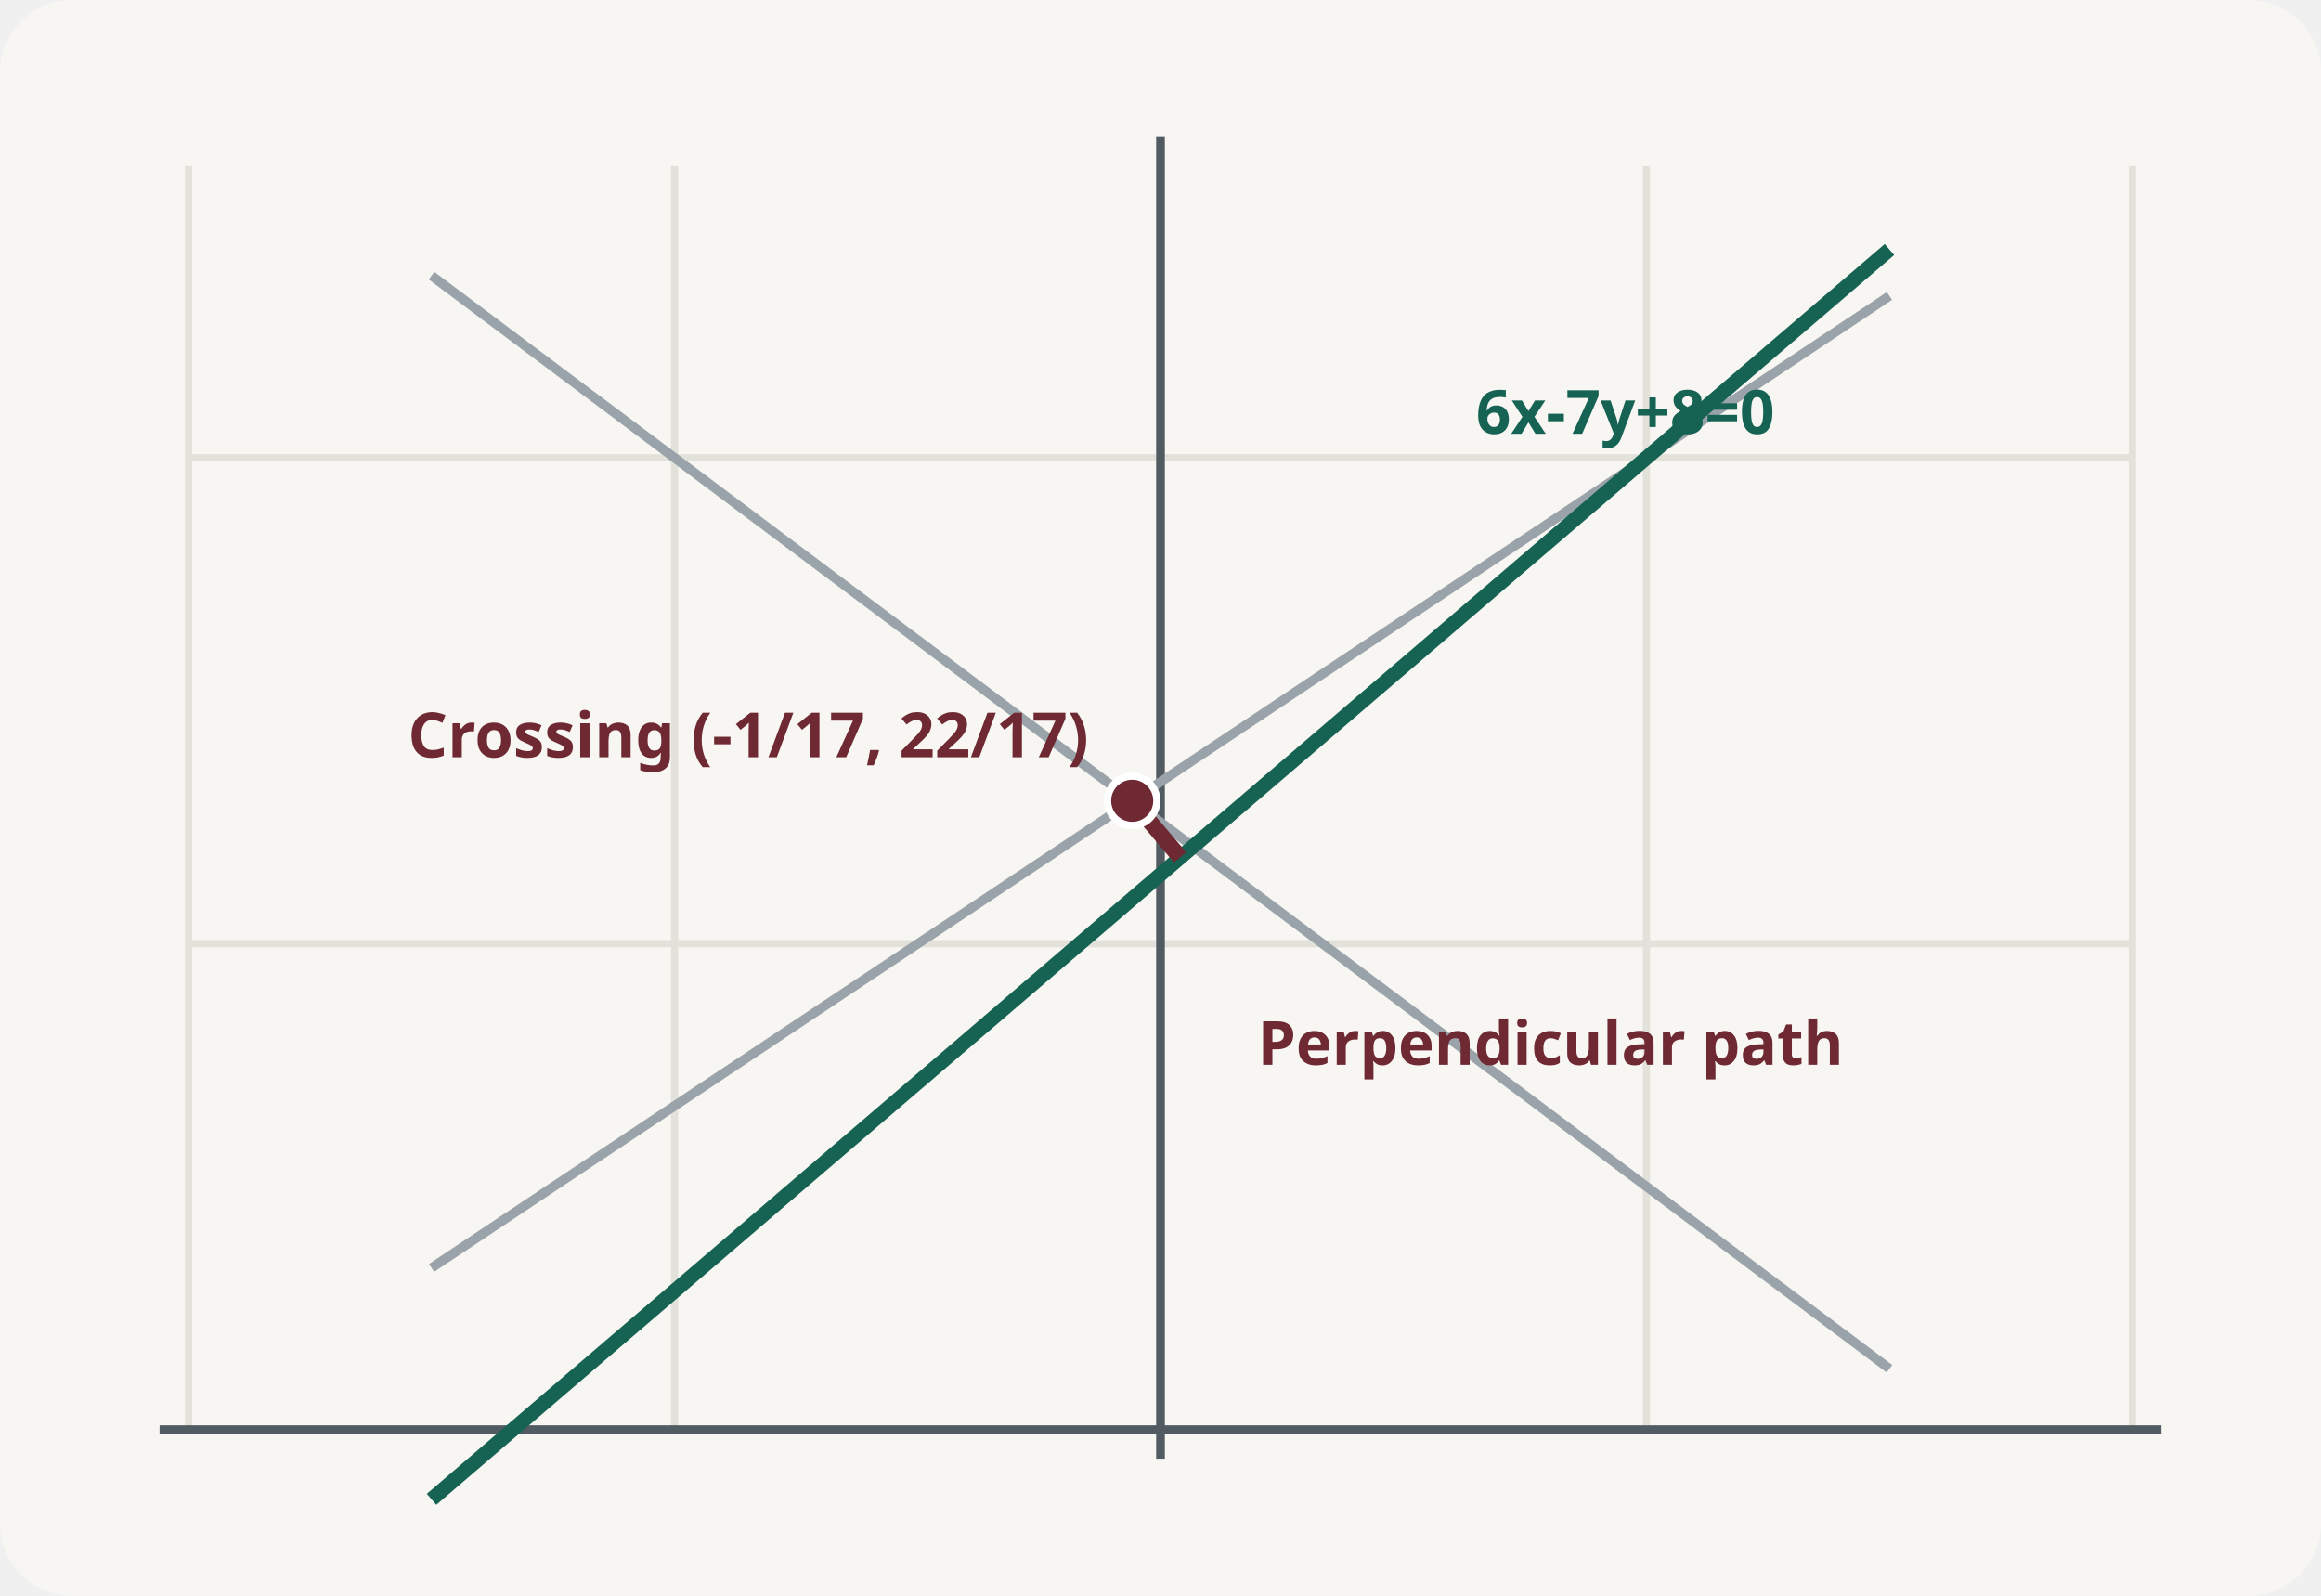
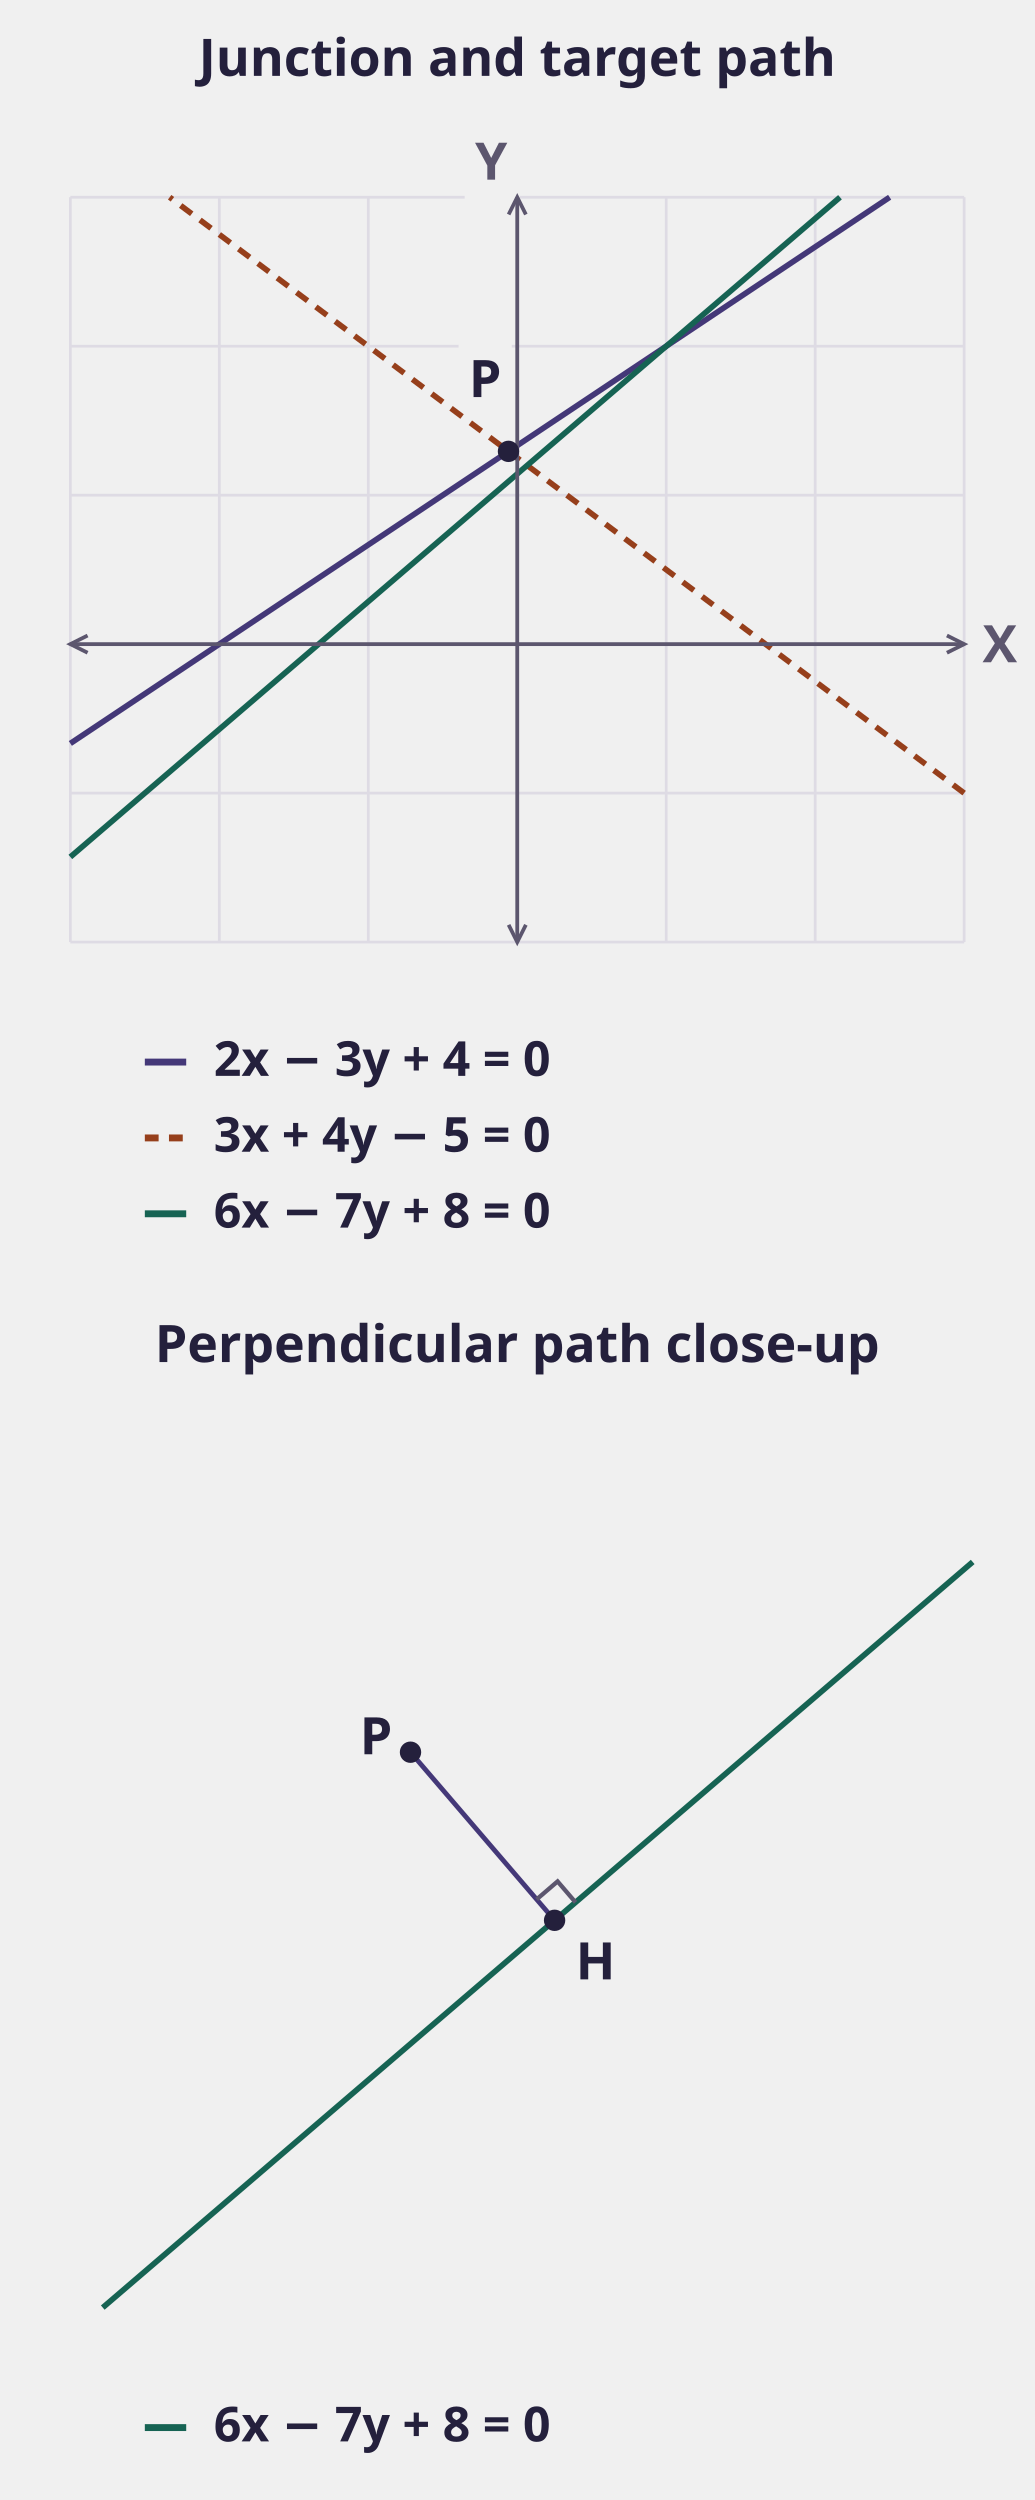
- <svg xmlns="http://www.w3.org/2000/svg" viewBox="0 0 320 220" role="img" aria-labelledby="t desc">
-   <rect width="320" height="220" rx="10" fill="#F7F6F2" />
-   <line x1="26.0" y1="22.9" x2="26.0" y2="197.1" stroke="#E3E2DA" stroke-width="1" />
-   <line x1="93.0" y1="22.9" x2="93.0" y2="197.1" stroke="#E3E2DA" stroke-width="1" />
-   <line x1="160.0" y1="22.9" x2="160.0" y2="197.1" stroke="#E3E2DA" stroke-width="1" />
-   <line x1="227.0" y1="22.9" x2="227.0" y2="197.1" stroke="#E3E2DA" stroke-width="1" />
-   <line x1="294.0" y1="22.9" x2="294.0" y2="197.1" stroke="#E3E2DA" stroke-width="1" />
-   <line x1="26.0" y1="197.1" x2="294.0" y2="197.1" stroke="#E3E2DA" stroke-width="1" />
-   <line x1="26.0" y1="130.1" x2="294.0" y2="130.1" stroke="#E3E2DA" stroke-width="1" />
-   <line x1="26.0" y1="63.1" x2="294.0" y2="63.1" stroke="#E3E2DA" stroke-width="1" />
-   <line x1="160.0" y1="18.9" x2="160.0" y2="201.1" stroke="#525B62" stroke-width="1.2" />
-   <line x1="22.0" y1="197.1" x2="298.0" y2="197.1" stroke="#525B62" stroke-width="1.2" />
-   <line x1="59.5" y1="174.8" x2="260.5" y2="40.8" stroke="#9BA3AA" stroke-width="1.3" />
-   <line x1="59.5" y1="38.0" x2="260.5" y2="188.7" stroke="#9BA3AA" stroke-width="1.3" />
-   <line x1="59.5" y1="206.7" x2="260.5" y2="34.4" stroke="#166353" stroke-width="2" />
-   <line x1="156.1" y1="110.4" x2="162.7" y2="118.2" stroke="#6E2933" stroke-width="2.2" />
-   <circle cx="156.1" cy="110.4" r="3.4" fill="#6E2933" stroke="#FFFFFF" stroke-width="1" />
-   <text x="150.1" y="104.4" font-family="system-ui,sans-serif" font-size="8.6" font-weight="700" text-anchor="end" fill="#6E2933">Crossing (-1/17, 22/17)</text>
-   <text x="203.5" y="59.8" font-family="system-ui,sans-serif" font-size="8.4" font-weight="700" text-anchor="start" fill="#166353">6x-7y+8=0</text>
-   <text x="173.4" y="146.8" font-family="system-ui,sans-serif" font-size="8.4" font-weight="700" text-anchor="start" fill="#6E2933">Perpendicular path</text>
+ <svg xmlns="http://www.w3.org/2000/svg" role="img" font-family="system-ui, sans-serif" font-weight="550" aria-labelledby="t desc" viewBox="0 0 300 725">
+   <text x="150" y="22" text-anchor="middle" font-size="15" fill="#24203c">Junction and target path</text>
+   <g transform="translate(0 34)">
+     <g aria-hidden="true" stroke="#dedbe4" stroke-width=".8">
+       <line x1="20.4" y1="23.2" x2="20.4" y2="239.2" />
+       <line x1="63.6" y1="23.2" x2="63.6" y2="239.2" />
+       <line x1="106.8" y1="23.2" x2="106.8" y2="239.2" />
+       <line x1="193.2" y1="23.2" x2="193.2" y2="239.2" />
+       <line x1="236.4" y1="23.2" x2="236.4" y2="239.2" />
+       <line x1="279.6" y1="23.2" x2="279.6" y2="239.2" />
+       <line x1="20.4" y1="239.2" x2="279.6" y2="239.2" />
+       <line x1="20.4" y1="196" x2="279.6" y2="196" />
+       <line x1="20.4" y1="109.6" x2="279.6" y2="109.6" />
+       <line x1="20.4" y1="66.4" x2="132.986" y2="66.4" />
+       <line x1="148.408" y1="66.4" x2="279.6" y2="66.4" />
+       <line x1="20.4" y1="23.2" x2="134.753" y2="23.2" />
+       <line x1="150.753" y1="23.2" x2="279.6" y2="23.2" />
+     </g>
+     <line x1="20.4" y1="181.6" x2="258" y2="23.2" stroke="#443878" stroke-width="1.65" data-dg-obstacle="line-first" data-dg-analytic-line="first" />
+     <line x1="279.6" y1="196" x2="49.2" y2="23.2" stroke="#963f1b" stroke-width="1.65" data-dg-obstacle="line-second" data-dg-analytic-line="second" stroke-dasharray="4 3" />
+     <line x1="20.4" y1="214.514" x2="243.6" y2="23.2" stroke="#166353" stroke-width="1.65" data-dg-obstacle="line-target" data-dg-analytic-line="target" />
+     <line x1="20.4" y1="152.8" x2="279.6" y2="152.8" stroke="#5c566e" stroke-width="1.1" data-dg-obstacle="X-axis" />
+     <polyline points="274.6,155.3 279.6,152.8 274.6,150.3" fill="none" stroke="#5c566e" stroke-width="1.1" data-dg-obstacle="X-arrow" />
+     <polyline points="25.4,150.3 20.4,152.8 25.4,155.3" fill="none" stroke="#5c566e" stroke-width="1.1" data-dg-obstacle="X′-arrow" />
+     <line x1="150" y1="239.2" x2="150" y2="23.2" stroke="#5c566e" stroke-width="1.1" data-dg-obstacle="Y-axis" />
+     <polyline points="152.5,28.2 150,23.2 147.5,28.2" fill="none" stroke="#5c566e" stroke-width="1.1" data-dg-obstacle="Y-arrow" />
+     <polyline points="147.5,234.2 150,239.2 152.5,234.2" fill="none" stroke="#5c566e" stroke-width="1.1" data-dg-obstacle="Y′-arrow" />
+     <circle cx="147.459" cy="96.894" r="3.1" fill="#24203c" data-dg-obstacle="point-P" data-dg-fill="" data-dg-point="P" />
+     <text text-anchor="middle" dy=".35em" fill="#5c566e" data-dg-label="X" data-dg-font="vertex" x="289.95" y="152.8" font-size="15">X</text>
+     <text text-anchor="middle" dy=".35em" fill="#5c566e" data-dg-label="Y" data-dg-font="vertex" x="142.44" y="12.85" font-size="15">Y</text>
+     <text text-anchor="middle" dy=".35em" fill="#24203c" data-dg-label="P" data-dg-font="vertex" x="140.697" y="75.894" font-size="15">P</text>
+   </g>
+   <line x1="42" x2="54" y1="308" y2="308" stroke="rgb(68, 56, 120)" stroke-width="2" />
+   <text x="62" y="312" font-size="14" fill="#24203c">2x − 3y + 4 = 0</text>
+   <line x1="42" x2="54" y1="330" y2="330" stroke="rgb(150, 63, 27)" stroke-width="2" stroke-dasharray="4 3" />
+   <text x="62" y="334" font-size="14" fill="#24203c">3x + 4y − 5 = 0</text>
+   <line x1="42" x2="54" y1="352" y2="352" stroke="rgb(22, 99, 83)" stroke-width="2" />
+   <text x="62" y="356" font-size="14" fill="#24203c">6x − 7y + 8 = 0</text>
+   <text x="150" y="395" text-anchor="middle" font-size="15" fill="#24203c">Perpendicular path close-up</text>
+   <g transform="translate(0 407)">
+     <line x1="282.08" y1="45.962" x2="29.8" y2="262.202" stroke="#166353" stroke-width="1.65" data-dg-obstacle="line-target" data-dg-analytic-line="target" />
+     <line x1="119.046" y1="101.141" x2="160.831" y2="149.89" stroke="#443878" stroke-width="1.4" stroke-linecap="round" data-dg-obstacle="PH" data-dg-edge="PH" />
+     <polyline points="155.624,143.816 161.698,138.61 166.905,144.684" fill="none" stroke="#5c566e" stroke-width="1.25" data-dg-obstacle="right-angle" />
+     <circle cx="119.046" cy="101.141" r="3.1" fill="#24203c" data-dg-obstacle="point-P" data-dg-fill="" data-dg-point="P" />
+     <circle cx="160.831" cy="149.89" r="3.1" fill="#24203c" data-dg-obstacle="point-H" data-dg-fill="" data-dg-point="H" />
+     <text text-anchor="middle" dy=".35em" fill="#24203c" data-dg-label="P" data-dg-font="vertex" x="109.054" y="96.495" font-size="15">P</text>
+     <text text-anchor="middle" dy=".35em" fill="#24203c" data-dg-label="H" data-dg-font="vertex" x="172.71" y="161.769" font-size="15">H</text>
+   </g>
+   <line x1="42" x2="54" y1="704" y2="704" stroke="rgb(22, 99, 83)" stroke-width="2" />
+   <text x="62" y="708" font-size="14" fill="#24203c">6x − 7y + 8 = 0</text>
</svg>
